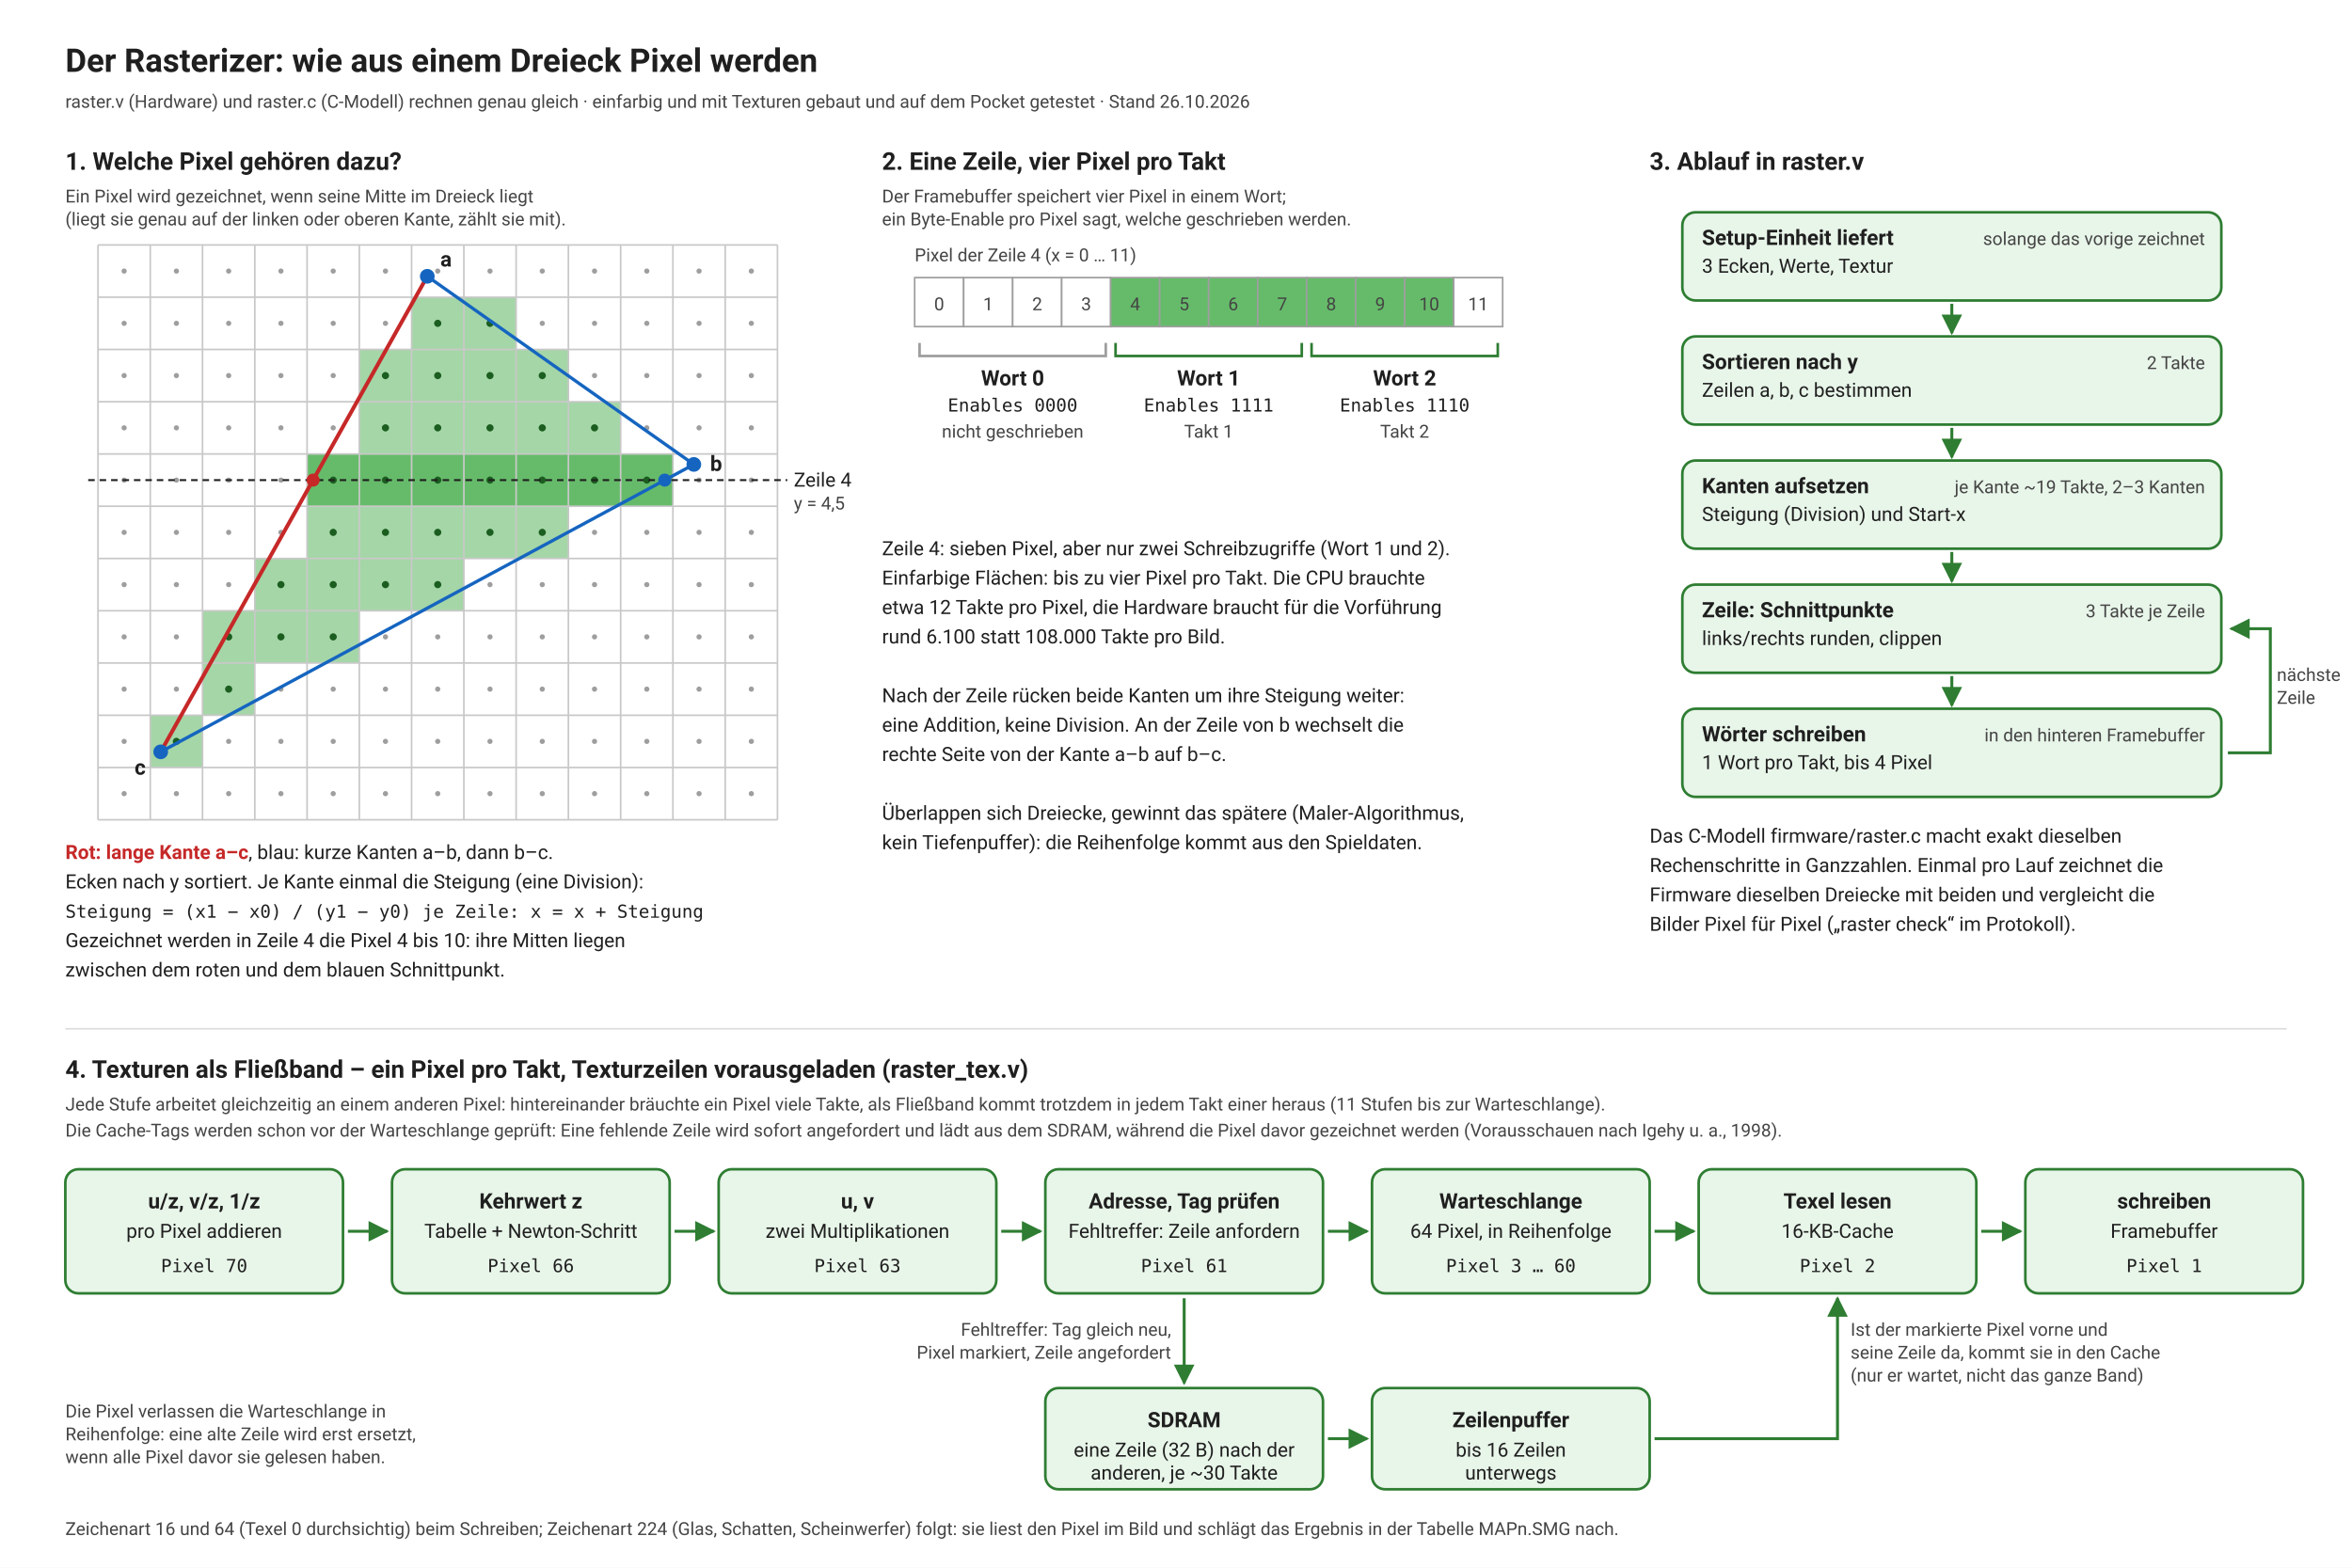
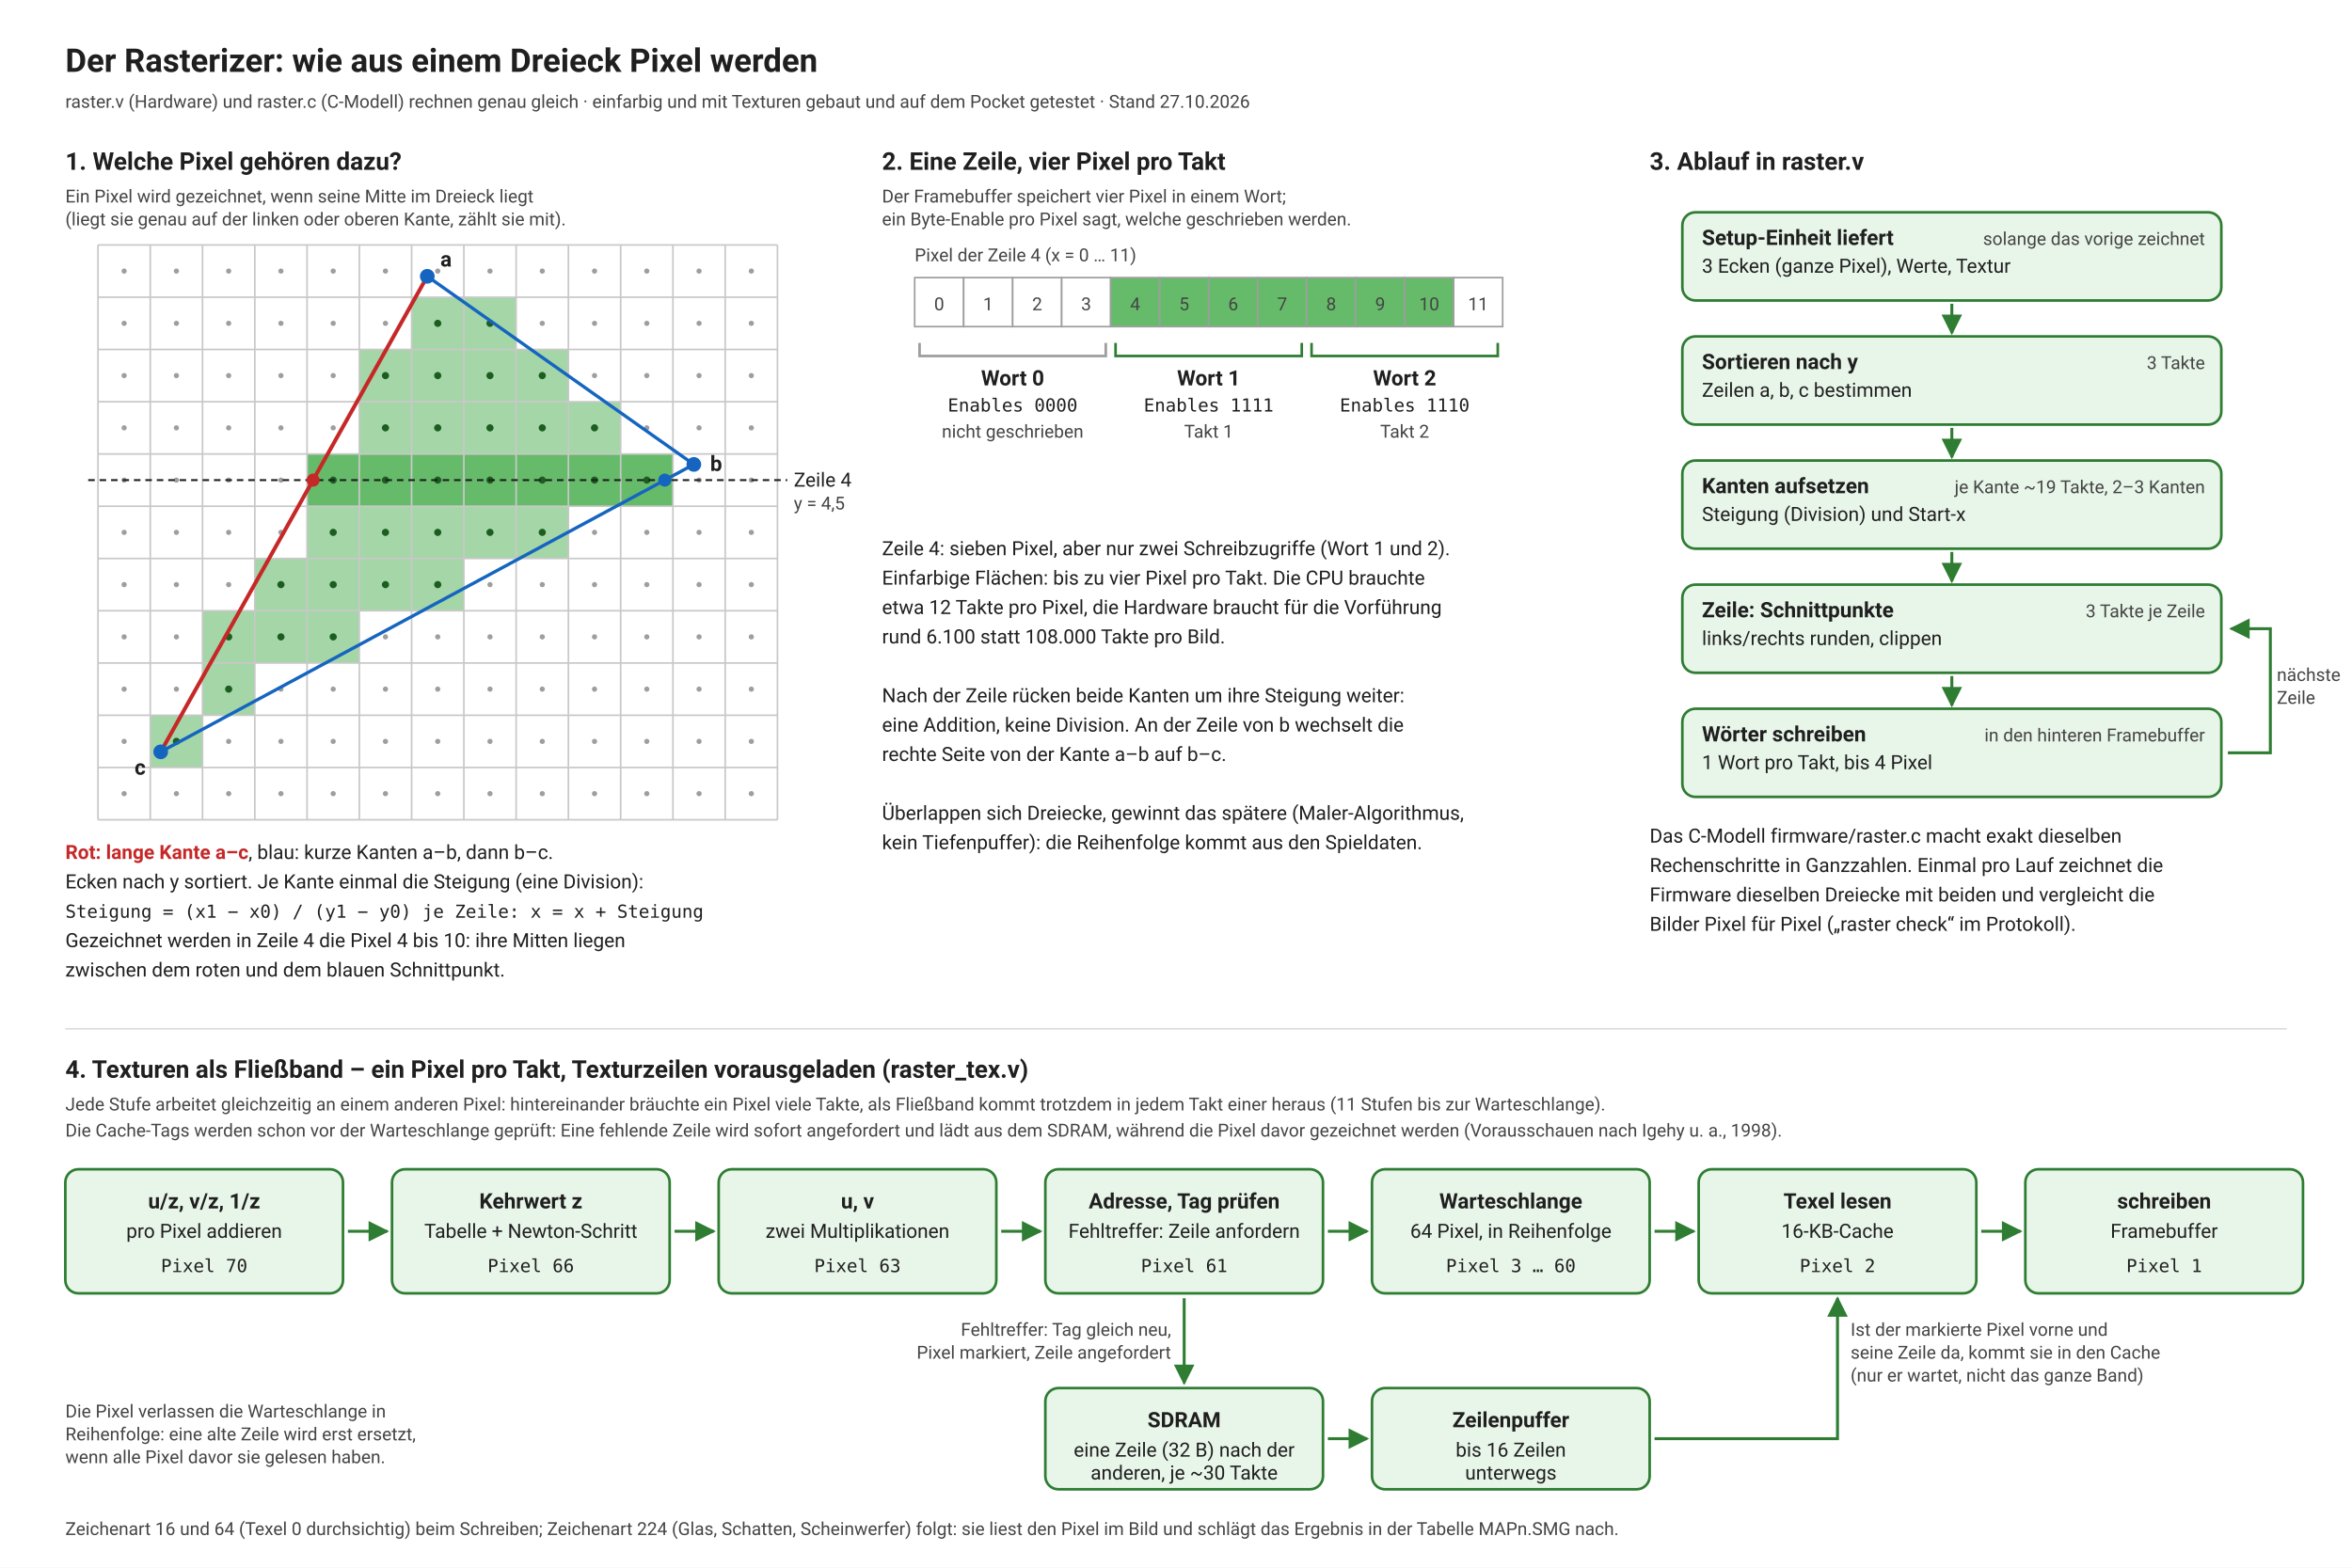
<svg xmlns="http://www.w3.org/2000/svg" viewBox="0 0 1440 960" width="1440" height="960" role="img" aria-label="So zeichnet der Rasterizer ein Dreieck: Ecken nach y sortiert, Zeile für Zeile die Schnittpunkte mit den Kanten, alle Pixel, deren Mitte dazwischen liegt, in Wörtern zu vier Pixeln in den Framebuffer; unten der Texturpfad als Fließband mit einem Pixel pro Takt, dessen Cache Fehltreffer schon vor einer Warteschlange erkennt und die Zeilen vorausladen lässt.">
  <defs>
    <marker id="arr" viewBox="0 0 10 10" refX="9" refY="5" markerWidth="7" markerHeight="7" orient="auto-start-reverse">
      <path d="M0,0 L10,5 L0,10 z" fill="#2e7d32" />
    </marker>
    <marker id="arrp" viewBox="0 0 10 10" refX="9" refY="5" markerWidth="7" markerHeight="7" orient="auto-start-reverse">
      <path d="M0,0 L10,5 L0,10 z" fill="#555555" />
    </marker>
  </defs>
  <style>
    text { font-family: system-ui, -apple-system, "Segoe UI", Roboto, Helvetica, Arial, sans-serif; fill: #1f1f1f; }
    .h { font-size: 20px; font-weight: 700; }
    .s { font-size: 15px; font-weight: 700; }
    .t { font-size: 13px; font-weight: 600; }
    .b { font-size: 12px; }
    .l { font-size: 11px; fill: #444444; }
    .m { font-size: 11px; font-family: ui-monospace, Consolas, monospace; fill: #1f1f1f; }
    .c { text-anchor: middle; }
    .r { text-anchor: end; }
    .built { fill: #e8f5e9; stroke: #2e7d32; stroke-width: 1.6; }
    .plan { fill: #ffffff; stroke: #555555; stroke-width: 1.4; stroke-dasharray: 6 4; }
    .grid { fill: none; stroke: #c8c8c8; stroke-width: 1; }
    .px { fill: #a5d6a7; }
    .pxh { fill: #66bb6a; }
    .tri { fill: none; stroke: #1565c0; stroke-width: 2; }
    .long { fill: none; stroke: #c62828; stroke-width: 2.4; }
    .row { stroke: #1f1f1f; stroke-width: 1.2; stroke-dasharray: 4 3; }
    .wb { fill: none; stroke: #2e7d32; stroke-width: 1.8; }
    .wp { fill: none; stroke: #555555; stroke-width: 1.4; stroke-dasharray: 6 4; }
  </style>
  <rect width="1440" height="960" fill="#ffffff" />
  <text x="40" y="44" class="h">Der Rasterizer: wie aus einem Dreieck Pixel werden</text>
-   <text x="40" y="66" class="l">raster.v (Hardware) und raster.c (C-Modell) rechnen genau gleich · einfarbig und mit Texturen gebaut und auf dem Pocket getestet · Stand 26.10.2026</text>
+   <text x="40" y="66" class="l">raster.v (Hardware) und raster.c (C-Modell) rechnen genau gleich · einfarbig und mit Texturen gebaut und auf dem Pocket getestet · Stand 27.10.2026</text>
  <text x="40" y="104" class="s">1. Welche Pixel gehören dazu?</text>
  <text x="40" y="124" class="l">Ein Pixel wird gezeichnet, wenn seine Mitte im Dreieck liegt</text>
  <text x="40" y="138" class="l">(liegt sie genau auf der linken oder oberen Kante, zählt sie mit).</text>
  <rect x="252" y="182" width="32" height="32" class="px" />
  <rect x="284" y="182" width="32" height="32" class="px" />
  <rect x="220" y="214" width="32" height="32" class="px" />
  <rect x="252" y="214" width="32" height="32" class="px" />
  <rect x="284" y="214" width="32" height="32" class="px" />
  <rect x="316" y="214" width="32" height="32" class="px" />
  <rect x="220" y="246" width="32" height="32" class="px" />
  <rect x="252" y="246" width="32" height="32" class="px" />
  <rect x="284" y="246" width="32" height="32" class="px" />
  <rect x="316" y="246" width="32" height="32" class="px" />
  <rect x="348" y="246" width="32" height="32" class="px" />
  <rect x="188" y="278" width="32" height="32" class="pxh" />
  <rect x="220" y="278" width="32" height="32" class="pxh" />
  <rect x="252" y="278" width="32" height="32" class="pxh" />
  <rect x="284" y="278" width="32" height="32" class="pxh" />
  <rect x="316" y="278" width="32" height="32" class="pxh" />
  <rect x="348" y="278" width="32" height="32" class="pxh" />
  <rect x="380" y="278" width="32" height="32" class="pxh" />
  <rect x="188" y="310" width="32" height="32" class="px" />
  <rect x="220" y="310" width="32" height="32" class="px" />
  <rect x="252" y="310" width="32" height="32" class="px" />
  <rect x="284" y="310" width="32" height="32" class="px" />
  <rect x="316" y="310" width="32" height="32" class="px" />
  <rect x="156" y="342" width="32" height="32" class="px" />
  <rect x="188" y="342" width="32" height="32" class="px" />
  <rect x="220" y="342" width="32" height="32" class="px" />
  <rect x="252" y="342" width="32" height="32" class="px" />
  <rect x="124" y="374" width="32" height="32" class="px" />
  <rect x="156" y="374" width="32" height="32" class="px" />
  <rect x="188" y="374" width="32" height="32" class="px" />
  <rect x="124" y="406" width="32" height="32" class="px" />
  <rect x="92" y="438" width="32" height="32" class="px" />
  <path d="M60,150 V502 M92,150 V502 M124,150 V502 M156,150 V502 M188,150 V502 M220,150 V502 M252,150 V502 M284,150 V502 M316,150 V502 M348,150 V502 M380,150 V502 M412,150 V502 M444,150 V502 M476,150 V502 M60,150 H476 M60,182 H476 M60,214 H476 M60,246 H476 M60,278 H476 M60,310 H476 M60,342 H476 M60,374 H476 M60,406 H476 M60,438 H476 M60,470 H476 M60,502 H476" class="grid" />
  <circle cx="76.0" cy="166.0" r="1.6" fill="#9e9e9e" />
  <circle cx="108.0" cy="166.0" r="1.6" fill="#9e9e9e" />
  <circle cx="140.0" cy="166.0" r="1.6" fill="#9e9e9e" />
  <circle cx="172.0" cy="166.0" r="1.6" fill="#9e9e9e" />
  <circle cx="204.0" cy="166.0" r="1.6" fill="#9e9e9e" />
  <circle cx="236.0" cy="166.0" r="1.6" fill="#9e9e9e" />
  <circle cx="268.0" cy="166.0" r="1.6" fill="#9e9e9e" />
  <circle cx="300.0" cy="166.0" r="1.6" fill="#9e9e9e" />
  <circle cx="332.0" cy="166.0" r="1.6" fill="#9e9e9e" />
  <circle cx="364.0" cy="166.0" r="1.6" fill="#9e9e9e" />
  <circle cx="396.0" cy="166.0" r="1.6" fill="#9e9e9e" />
  <circle cx="428.0" cy="166.0" r="1.6" fill="#9e9e9e" />
  <circle cx="460.0" cy="166.0" r="1.6" fill="#9e9e9e" />
  <circle cx="76.0" cy="198.0" r="1.6" fill="#9e9e9e" />
  <circle cx="108.0" cy="198.0" r="1.6" fill="#9e9e9e" />
  <circle cx="140.0" cy="198.0" r="1.6" fill="#9e9e9e" />
  <circle cx="172.0" cy="198.0" r="1.6" fill="#9e9e9e" />
  <circle cx="204.0" cy="198.0" r="1.6" fill="#9e9e9e" />
  <circle cx="236.0" cy="198.0" r="1.6" fill="#9e9e9e" />
  <circle cx="268.0" cy="198.0" r="2.2" fill="#1b5e20" />
  <circle cx="300.0" cy="198.0" r="2.2" fill="#1b5e20" />
  <circle cx="332.0" cy="198.0" r="1.6" fill="#9e9e9e" />
  <circle cx="364.0" cy="198.0" r="1.6" fill="#9e9e9e" />
  <circle cx="396.0" cy="198.0" r="1.6" fill="#9e9e9e" />
  <circle cx="428.0" cy="198.0" r="1.6" fill="#9e9e9e" />
  <circle cx="460.0" cy="198.0" r="1.6" fill="#9e9e9e" />
  <circle cx="76.0" cy="230.0" r="1.6" fill="#9e9e9e" />
  <circle cx="108.0" cy="230.0" r="1.6" fill="#9e9e9e" />
  <circle cx="140.0" cy="230.0" r="1.6" fill="#9e9e9e" />
  <circle cx="172.0" cy="230.0" r="1.6" fill="#9e9e9e" />
  <circle cx="204.0" cy="230.0" r="1.6" fill="#9e9e9e" />
  <circle cx="236.0" cy="230.0" r="2.2" fill="#1b5e20" />
  <circle cx="268.0" cy="230.0" r="2.2" fill="#1b5e20" />
  <circle cx="300.0" cy="230.0" r="2.2" fill="#1b5e20" />
  <circle cx="332.0" cy="230.0" r="2.2" fill="#1b5e20" />
  <circle cx="364.0" cy="230.0" r="1.6" fill="#9e9e9e" />
  <circle cx="396.0" cy="230.0" r="1.6" fill="#9e9e9e" />
  <circle cx="428.0" cy="230.0" r="1.6" fill="#9e9e9e" />
  <circle cx="460.0" cy="230.0" r="1.6" fill="#9e9e9e" />
  <circle cx="76.0" cy="262.0" r="1.6" fill="#9e9e9e" />
  <circle cx="108.0" cy="262.0" r="1.6" fill="#9e9e9e" />
  <circle cx="140.0" cy="262.0" r="1.6" fill="#9e9e9e" />
  <circle cx="172.0" cy="262.0" r="1.6" fill="#9e9e9e" />
  <circle cx="204.0" cy="262.0" r="1.6" fill="#9e9e9e" />
  <circle cx="236.0" cy="262.0" r="2.2" fill="#1b5e20" />
  <circle cx="268.0" cy="262.0" r="2.2" fill="#1b5e20" />
  <circle cx="300.0" cy="262.0" r="2.2" fill="#1b5e20" />
  <circle cx="332.0" cy="262.0" r="2.2" fill="#1b5e20" />
  <circle cx="364.0" cy="262.0" r="2.2" fill="#1b5e20" />
  <circle cx="396.0" cy="262.0" r="1.6" fill="#9e9e9e" />
  <circle cx="428.0" cy="262.0" r="1.6" fill="#9e9e9e" />
  <circle cx="460.0" cy="262.0" r="1.6" fill="#9e9e9e" />
  <circle cx="76.0" cy="294.0" r="1.6" fill="#9e9e9e" />
  <circle cx="108.0" cy="294.0" r="1.6" fill="#9e9e9e" />
  <circle cx="140.0" cy="294.0" r="1.6" fill="#9e9e9e" />
  <circle cx="172.0" cy="294.0" r="1.6" fill="#9e9e9e" />
  <circle cx="204.0" cy="294.0" r="2.2" fill="#1b5e20" />
  <circle cx="236.0" cy="294.0" r="2.2" fill="#1b5e20" />
  <circle cx="268.0" cy="294.0" r="2.2" fill="#1b5e20" />
  <circle cx="300.0" cy="294.0" r="2.2" fill="#1b5e20" />
  <circle cx="332.0" cy="294.0" r="2.2" fill="#1b5e20" />
  <circle cx="364.0" cy="294.0" r="2.2" fill="#1b5e20" />
  <circle cx="396.0" cy="294.0" r="2.2" fill="#1b5e20" />
  <circle cx="428.0" cy="294.0" r="1.6" fill="#9e9e9e" />
  <circle cx="460.0" cy="294.0" r="1.6" fill="#9e9e9e" />
  <circle cx="76.0" cy="326.0" r="1.6" fill="#9e9e9e" />
  <circle cx="108.0" cy="326.0" r="1.6" fill="#9e9e9e" />
  <circle cx="140.0" cy="326.0" r="1.6" fill="#9e9e9e" />
  <circle cx="172.0" cy="326.0" r="1.6" fill="#9e9e9e" />
  <circle cx="204.0" cy="326.0" r="2.2" fill="#1b5e20" />
  <circle cx="236.0" cy="326.0" r="2.2" fill="#1b5e20" />
  <circle cx="268.0" cy="326.0" r="2.2" fill="#1b5e20" />
  <circle cx="300.0" cy="326.0" r="2.2" fill="#1b5e20" />
  <circle cx="332.0" cy="326.0" r="2.2" fill="#1b5e20" />
  <circle cx="364.0" cy="326.0" r="1.6" fill="#9e9e9e" />
  <circle cx="396.0" cy="326.0" r="1.6" fill="#9e9e9e" />
  <circle cx="428.0" cy="326.0" r="1.6" fill="#9e9e9e" />
  <circle cx="460.0" cy="326.0" r="1.6" fill="#9e9e9e" />
  <circle cx="76.0" cy="358.0" r="1.6" fill="#9e9e9e" />
  <circle cx="108.0" cy="358.0" r="1.6" fill="#9e9e9e" />
  <circle cx="140.0" cy="358.0" r="1.6" fill="#9e9e9e" />
  <circle cx="172.0" cy="358.0" r="2.2" fill="#1b5e20" />
  <circle cx="204.0" cy="358.0" r="2.2" fill="#1b5e20" />
  <circle cx="236.0" cy="358.0" r="2.2" fill="#1b5e20" />
  <circle cx="268.0" cy="358.0" r="2.2" fill="#1b5e20" />
  <circle cx="300.0" cy="358.0" r="1.6" fill="#9e9e9e" />
  <circle cx="332.0" cy="358.0" r="1.6" fill="#9e9e9e" />
  <circle cx="364.0" cy="358.0" r="1.6" fill="#9e9e9e" />
  <circle cx="396.0" cy="358.0" r="1.6" fill="#9e9e9e" />
  <circle cx="428.0" cy="358.0" r="1.6" fill="#9e9e9e" />
  <circle cx="460.0" cy="358.0" r="1.6" fill="#9e9e9e" />
  <circle cx="76.0" cy="390.0" r="1.6" fill="#9e9e9e" />
  <circle cx="108.0" cy="390.0" r="1.6" fill="#9e9e9e" />
  <circle cx="140.0" cy="390.0" r="2.2" fill="#1b5e20" />
  <circle cx="172.0" cy="390.0" r="2.2" fill="#1b5e20" />
  <circle cx="204.0" cy="390.0" r="2.2" fill="#1b5e20" />
  <circle cx="236.0" cy="390.0" r="1.6" fill="#9e9e9e" />
  <circle cx="268.0" cy="390.0" r="1.6" fill="#9e9e9e" />
  <circle cx="300.0" cy="390.0" r="1.6" fill="#9e9e9e" />
  <circle cx="332.0" cy="390.0" r="1.6" fill="#9e9e9e" />
  <circle cx="364.0" cy="390.0" r="1.6" fill="#9e9e9e" />
  <circle cx="396.0" cy="390.0" r="1.6" fill="#9e9e9e" />
  <circle cx="428.0" cy="390.0" r="1.6" fill="#9e9e9e" />
  <circle cx="460.0" cy="390.0" r="1.6" fill="#9e9e9e" />
  <circle cx="76.0" cy="422.0" r="1.6" fill="#9e9e9e" />
  <circle cx="108.0" cy="422.0" r="1.6" fill="#9e9e9e" />
  <circle cx="140.0" cy="422.0" r="2.2" fill="#1b5e20" />
  <circle cx="172.0" cy="422.0" r="1.6" fill="#9e9e9e" />
  <circle cx="204.0" cy="422.0" r="1.6" fill="#9e9e9e" />
  <circle cx="236.0" cy="422.0" r="1.6" fill="#9e9e9e" />
  <circle cx="268.0" cy="422.0" r="1.6" fill="#9e9e9e" />
  <circle cx="300.0" cy="422.0" r="1.6" fill="#9e9e9e" />
  <circle cx="332.0" cy="422.0" r="1.6" fill="#9e9e9e" />
  <circle cx="364.0" cy="422.0" r="1.6" fill="#9e9e9e" />
  <circle cx="396.0" cy="422.0" r="1.6" fill="#9e9e9e" />
  <circle cx="428.0" cy="422.0" r="1.6" fill="#9e9e9e" />
  <circle cx="460.0" cy="422.0" r="1.6" fill="#9e9e9e" />
  <circle cx="76.0" cy="454.0" r="1.6" fill="#9e9e9e" />
  <circle cx="108.0" cy="454.0" r="2.2" fill="#1b5e20" />
  <circle cx="140.0" cy="454.0" r="1.6" fill="#9e9e9e" />
  <circle cx="172.0" cy="454.0" r="1.6" fill="#9e9e9e" />
  <circle cx="204.0" cy="454.0" r="1.6" fill="#9e9e9e" />
  <circle cx="236.0" cy="454.0" r="1.6" fill="#9e9e9e" />
  <circle cx="268.0" cy="454.0" r="1.6" fill="#9e9e9e" />
  <circle cx="300.0" cy="454.0" r="1.6" fill="#9e9e9e" />
  <circle cx="332.0" cy="454.0" r="1.6" fill="#9e9e9e" />
  <circle cx="364.0" cy="454.0" r="1.6" fill="#9e9e9e" />
  <circle cx="396.0" cy="454.0" r="1.6" fill="#9e9e9e" />
  <circle cx="428.0" cy="454.0" r="1.6" fill="#9e9e9e" />
  <circle cx="460.0" cy="454.0" r="1.6" fill="#9e9e9e" />
  <circle cx="76.0" cy="486.0" r="1.6" fill="#9e9e9e" />
  <circle cx="108.0" cy="486.0" r="1.6" fill="#9e9e9e" />
  <circle cx="140.0" cy="486.0" r="1.6" fill="#9e9e9e" />
  <circle cx="172.0" cy="486.0" r="1.6" fill="#9e9e9e" />
  <circle cx="204.0" cy="486.0" r="1.6" fill="#9e9e9e" />
  <circle cx="236.0" cy="486.0" r="1.6" fill="#9e9e9e" />
  <circle cx="268.0" cy="486.0" r="1.6" fill="#9e9e9e" />
  <circle cx="300.0" cy="486.0" r="1.6" fill="#9e9e9e" />
  <circle cx="332.0" cy="486.0" r="1.6" fill="#9e9e9e" />
  <circle cx="364.0" cy="486.0" r="1.6" fill="#9e9e9e" />
  <circle cx="396.0" cy="486.0" r="1.6" fill="#9e9e9e" />
  <circle cx="428.0" cy="486.0" r="1.6" fill="#9e9e9e" />
  <circle cx="460.0" cy="486.0" r="1.6" fill="#9e9e9e" />
  <path d="M261.6,169.2 L424.8,284.4 L98.4,460.4" class="tri" />
  <path d="M261.6,169.2 L98.4,460.4" class="long" />
  <circle cx="261.6" cy="169.2" r="4.5" fill="#1565c0" />
  <text x="269.6" y="163.2" class="t">a</text>
  <circle cx="424.8" cy="284.4" r="4.5" fill="#1565c0" />
  <text x="434.8" y="288.4" class="t">b</text>
  <circle cx="98.4" cy="460.4" r="4.5" fill="#1565c0" />
  <text x="82.4" y="474.4" class="t">c</text>
  <line x1="54" y1="294.0" x2="482" y2="294.0" class="row" />
  <circle cx="191.7" cy="294.0" r="4" fill="#c62828" />
  <circle cx="407.0" cy="294.0" r="4" fill="#1565c0" />
  <text x="486" y="298.0" class="b">Zeile 4</text>
  <text x="486" y="312.0" class="l">y = 4,5</text>
  <text x="40" y="526" class="b">
    <tspan fill="#c62828" font-weight="600">Rot: lange Kante a–c</tspan>, blau: kurze Kanten a–b, dann b–c.</text>
  <text x="40" y="544" class="b">Ecken nach y sortiert. Je Kante einmal die Steigung (eine Division):</text>
  <text x="40" y="562" class="m">Steigung = (x1 − x0) / (y1 − y0)   je Zeile: x = x + Steigung</text>
  <text x="40" y="580" class="b">Gezeichnet werden in Zeile 4 die Pixel 4 bis 10: ihre Mitten liegen</text>
  <text x="40" y="598" class="b">zwischen dem roten und dem blauen Schnittpunkt.</text>
  <text x="540" y="104" class="s">2. Eine Zeile, vier Pixel pro Takt</text>
  <text x="540" y="124" class="l">Der Framebuffer speichert vier Pixel in einem Wort;</text>
  <text x="540" y="138" class="l">ein Byte-Enable pro Pixel sagt, welche geschrieben werden.</text>
  <rect x="560" y="170" width="30" height="30" fill="#ffffff" stroke="#9e9e9e" stroke-width="1" />
  <text x="575.0" y="190" class="l c">0</text>
  <rect x="590" y="170" width="30" height="30" fill="#ffffff" stroke="#9e9e9e" stroke-width="1" />
  <text x="605.0" y="190" class="l c">1</text>
  <rect x="620" y="170" width="30" height="30" fill="#ffffff" stroke="#9e9e9e" stroke-width="1" />
  <text x="635.0" y="190" class="l c">2</text>
  <rect x="650" y="170" width="30" height="30" fill="#ffffff" stroke="#9e9e9e" stroke-width="1" />
  <text x="665.0" y="190" class="l c">3</text>
  <rect x="680" y="170" width="30" height="30" fill="#66bb6a" stroke="#9e9e9e" stroke-width="1" />
  <text x="695.0" y="190" class="l c">4</text>
  <rect x="710" y="170" width="30" height="30" fill="#66bb6a" stroke="#9e9e9e" stroke-width="1" />
  <text x="725.0" y="190" class="l c">5</text>
  <rect x="740" y="170" width="30" height="30" fill="#66bb6a" stroke="#9e9e9e" stroke-width="1" />
  <text x="755.0" y="190" class="l c">6</text>
  <rect x="770" y="170" width="30" height="30" fill="#66bb6a" stroke="#9e9e9e" stroke-width="1" />
  <text x="785.0" y="190" class="l c">7</text>
  <rect x="800" y="170" width="30" height="30" fill="#66bb6a" stroke="#9e9e9e" stroke-width="1" />
  <text x="815.0" y="190" class="l c">8</text>
  <rect x="830" y="170" width="30" height="30" fill="#66bb6a" stroke="#9e9e9e" stroke-width="1" />
  <text x="845.0" y="190" class="l c">9</text>
  <rect x="860" y="170" width="30" height="30" fill="#66bb6a" stroke="#9e9e9e" stroke-width="1" />
  <text x="875.0" y="190" class="l c">10</text>
  <rect x="890" y="170" width="30" height="30" fill="#ffffff" stroke="#9e9e9e" stroke-width="1" />
  <text x="905.0" y="190" class="l c">11</text>
  <text x="560" y="160" class="l">Pixel der Zeile 4 (x = 0 … 11)</text>
  <path d="M563,210 v8 h114 v-8" fill="none" stroke="#9e9e9e" stroke-width="1.6" />
  <text x="620" y="236" class="t c">Wort 0</text>
  <text x="620" y="252" class="m c">Enables 0000</text>
  <text x="620" y="268" class="l c">nicht geschrieben</text>
  <path d="M683,210 v8 h114 v-8" fill="none" stroke="#2e7d32" stroke-width="1.6" />
  <text x="740" y="236" class="t c">Wort 1</text>
  <text x="740" y="252" class="m c">Enables 1111</text>
  <text x="740" y="268" class="l c">Takt 1</text>
  <path d="M803,210 v8 h114 v-8" fill="none" stroke="#2e7d32" stroke-width="1.6" />
  <text x="860" y="236" class="t c">Wort 2</text>
  <text x="860" y="252" class="m c">Enables 1110</text>
  <text x="860" y="268" class="l c">Takt 2</text>
  <text x="540" y="340" class="b">Zeile 4: sieben Pixel, aber nur zwei Schreibzugriffe (Wort 1 und 2).</text>
  <text x="540" y="358" class="b">Einfarbige Flächen: bis zu vier Pixel pro Takt. Die CPU brauchte</text>
  <text x="540" y="376" class="b">etwa 12 Takte pro Pixel, die Hardware braucht für die Vorführung</text>
  <text x="540" y="394" class="b">rund 6.100 statt 108.000 Takte pro Bild.</text>
  <text x="540" y="412" class="b" />
  <text x="540" y="430" class="b">Nach der Zeile rücken beide Kanten um ihre Steigung weiter:</text>
  <text x="540" y="448" class="b">eine Addition, keine Division. An der Zeile von b wechselt die</text>
  <text x="540" y="466" class="b">rechte Seite von der Kante a–b auf b–c.</text>
  <text x="540" y="484" class="b" />
  <text x="540" y="502" class="b">Überlappen sich Dreiecke, gewinnt das spätere (Maler-Algorithmus,</text>
  <text x="540" y="520" class="b">kein Tiefenpuffer): die Reihenfolge kommt aus den Spieldaten.</text>
  <text x="1010" y="104" class="s">3. Ablauf in raster.v</text>
  <rect x="1030" y="130" width="330" height="54" rx="8" class="built" />
  <text x="1042" y="150" class="t">Setup-Einheit liefert</text>
-   <text x="1042" y="167" class="b">3 Ecken, Werte, Textur</text>
+   <text x="1042" y="167" class="b">3 Ecken (ganze Pixel), Werte, Textur</text>
  <text x="1350" y="150" class="l r">solange das vorige zeichnet</text>
  <rect x="1030" y="206" width="330" height="54" rx="8" class="built" />
  <text x="1042" y="226" class="t">Sortieren nach y</text>
  <text x="1042" y="243" class="b">Zeilen a, b, c bestimmen</text>
-   <text x="1350" y="226" class="l r">2 Takte</text>
+   <text x="1350" y="226" class="l r">3 Takte</text>
  <path d="M1195.0,186 V204" class="wb" marker-end="url(#arr)" />
  <rect x="1030" y="282" width="330" height="54" rx="8" class="built" />
  <text x="1042" y="302" class="t">Kanten aufsetzen</text>
  <text x="1042" y="319" class="b">Steigung (Division) und Start-x</text>
  <text x="1350" y="302" class="l r">je Kante ~19 Takte, 2–3 Kanten</text>
  <path d="M1195.0,262 V280" class="wb" marker-end="url(#arr)" />
  <rect x="1030" y="358" width="330" height="54" rx="8" class="built" />
  <text x="1042" y="378" class="t">Zeile: Schnittpunkte</text>
  <text x="1042" y="395" class="b">links/rechts runden, clippen</text>
  <text x="1350" y="378" class="l r">3 Takte je Zeile</text>
  <path d="M1195.0,338 V356" class="wb" marker-end="url(#arr)" />
  <rect x="1030" y="434" width="330" height="54" rx="8" class="built" />
  <text x="1042" y="454" class="t">Wörter schreiben</text>
  <text x="1042" y="471" class="b">1 Wort pro Takt, bis 4 Pixel</text>
  <text x="1350" y="454" class="l r">in den hinteren Framebuffer</text>
  <path d="M1195.0,414 V432" class="wb" marker-end="url(#arr)" />
  <path d="M1364,461.0 H1390 V385.0 H1366" class="wb" marker-end="url(#arr)" />
  <text x="1394" y="417.0" class="l">nächste</text>
  <text x="1394" y="431.0" class="l">Zeile</text>
  <text x="1010" y="516" class="b">Das C-Modell firmware/raster.c macht exakt dieselben</text>
  <text x="1010" y="534" class="b">Rechenschritte in Ganzzahlen. Einmal pro Lauf zeichnet die</text>
  <text x="1010" y="552" class="b">Firmware dieselben Dreiecke mit beiden und vergleicht die</text>
  <text x="1010" y="570" class="b">Bilder Pixel für Pixel („raster check“ im Protokoll).</text>
  <line x1="40" y1="630" x2="1400" y2="630" stroke="#dddddd" stroke-width="1" />
  <text x="40" y="660" class="s">4. Texturen als Fließband – ein Pixel pro Takt, Texturzeilen vorausgeladen (raster_tex.v)</text>
  <text x="40" y="680" class="l">Jede Stufe arbeitet gleichzeitig an einem anderen Pixel: hintereinander bräuchte ein Pixel viele Takte, als Fließband kommt trotzdem in jedem Takt einer heraus (11 Stufen bis zur Warteschlange).</text>
  <text x="40" y="696" class="l">Die Cache-Tags werden schon vor der Warteschlange geprüft: Eine fehlende Zeile wird sofort angefordert und lädt aus dem SDRAM, während die Pixel davor gezeichnet werden (Vorausschauen nach Igehy u. a., 1998).</text>
  <rect x="40" y="716" width="170" height="76" rx="8" class="built" />
  <text x="125.0" y="740" class="t c">u/z, v/z, 1/z</text>
  <text x="125.0" y="758" class="b c">pro Pixel addieren</text>
  <text x="125.0" y="779" class="m c">Pixel 70</text>
  <rect x="240" y="716" width="170" height="76" rx="8" class="built" />
  <text x="325.0" y="740" class="t c">Kehrwert z</text>
  <text x="325.0" y="758" class="b c">Tabelle + Newton-Schritt</text>
  <text x="325.0" y="779" class="m c">Pixel 66</text>
  <path d="M213,754.0 H237" class="wb" marker-end="url(#arr)" />
  <rect x="440" y="716" width="170" height="76" rx="8" class="built" />
  <text x="525.0" y="740" class="t c">u, v</text>
  <text x="525.0" y="758" class="b c">zwei Multiplikationen</text>
  <text x="525.0" y="779" class="m c">Pixel 63</text>
  <path d="M413,754.0 H437" class="wb" marker-end="url(#arr)" />
  <rect x="640" y="716" width="170" height="76" rx="8" class="built" />
  <text x="725.0" y="740" class="t c">Adresse, Tag prüfen</text>
  <text x="725.0" y="758" class="b c">Fehltreffer: Zeile anfordern</text>
  <text x="725.0" y="779" class="m c">Pixel 61</text>
  <path d="M613,754.0 H637" class="wb" marker-end="url(#arr)" />
  <rect x="840" y="716" width="170" height="76" rx="8" class="built" />
  <text x="925.0" y="740" class="t c">Warteschlange</text>
  <text x="925.0" y="758" class="b c">64 Pixel, in Reihenfolge</text>
  <text x="925.0" y="779" class="m c">Pixel 3 … 60</text>
  <path d="M813,754.0 H837" class="wb" marker-end="url(#arr)" />
  <rect x="1040" y="716" width="170" height="76" rx="8" class="built" />
  <text x="1125.0" y="740" class="t c">Texel lesen</text>
  <text x="1125.0" y="758" class="b c">16-KB-Cache</text>
  <text x="1125.0" y="779" class="m c">Pixel 2</text>
  <path d="M1013,754.0 H1037" class="wb" marker-end="url(#arr)" />
  <rect x="1240" y="716" width="170" height="76" rx="8" class="built" />
  <text x="1325.0" y="740" class="t c">schreiben</text>
  <text x="1325.0" y="758" class="b c">Framebuffer</text>
  <text x="1325.0" y="779" class="m c">Pixel 1</text>
  <path d="M1213,754.0 H1237" class="wb" marker-end="url(#arr)" />
  <path d="M725.0,795 V847" class="wb" marker-end="url(#arr)" />
  <text x="717.0" y="818" class="l r">Fehltreffer: Tag gleich neu,</text>
  <text x="717.0" y="832" class="l r">Pixel markiert, Zeile angefordert</text>
  <rect x="640" y="850" width="170" height="62" rx="8" class="built" />
  <text x="725.0" y="874" class="t c">SDRAM</text>
  <text x="725.0" y="892" class="b c">eine Zeile (32 B) nach der</text>
  <text x="725.0" y="906" class="b c">anderen, je ~30 Takte</text>
  <path d="M813,881.0 H837" class="wb" marker-end="url(#arr)" />
  <rect x="840" y="850" width="170" height="62" rx="8" class="built" />
  <text x="925.0" y="874" class="t c">Zeilenpuffer</text>
  <text x="925.0" y="892" class="b c">bis 16 Zeilen</text>
  <text x="925.0" y="906" class="b c">unterwegs</text>
  <path d="M1013,881.0 H1125.0 V795" class="wb" marker-end="url(#arr)" />
  <text x="1133.0" y="818" class="l">Ist der markierte Pixel vorne und</text>
  <text x="1133.0" y="832" class="l">seine Zeile da, kommt sie in den Cache</text>
  <text x="1133.0" y="846" class="l">(nur er wartet, nicht das ganze Band)</text>
  <text x="40" y="868" class="l">Die Pixel verlassen die Warteschlange in</text>
  <text x="40" y="882" class="l">Reihenfolge: eine alte Zeile wird erst ersetzt,</text>
  <text x="40" y="896" class="l">wenn alle Pixel davor sie gelesen haben.</text>
  <text x="40" y="940" class="l">Zeichenart 16 und 64 (Texel 0 durchsichtig) beim Schreiben; Zeichenart 224 (Glas, Schatten, Scheinwerfer) folgt: sie liest den Pixel im Bild und schlägt das Ergebnis in der Tabelle MAPn.SMG nach.</text>
</svg>
